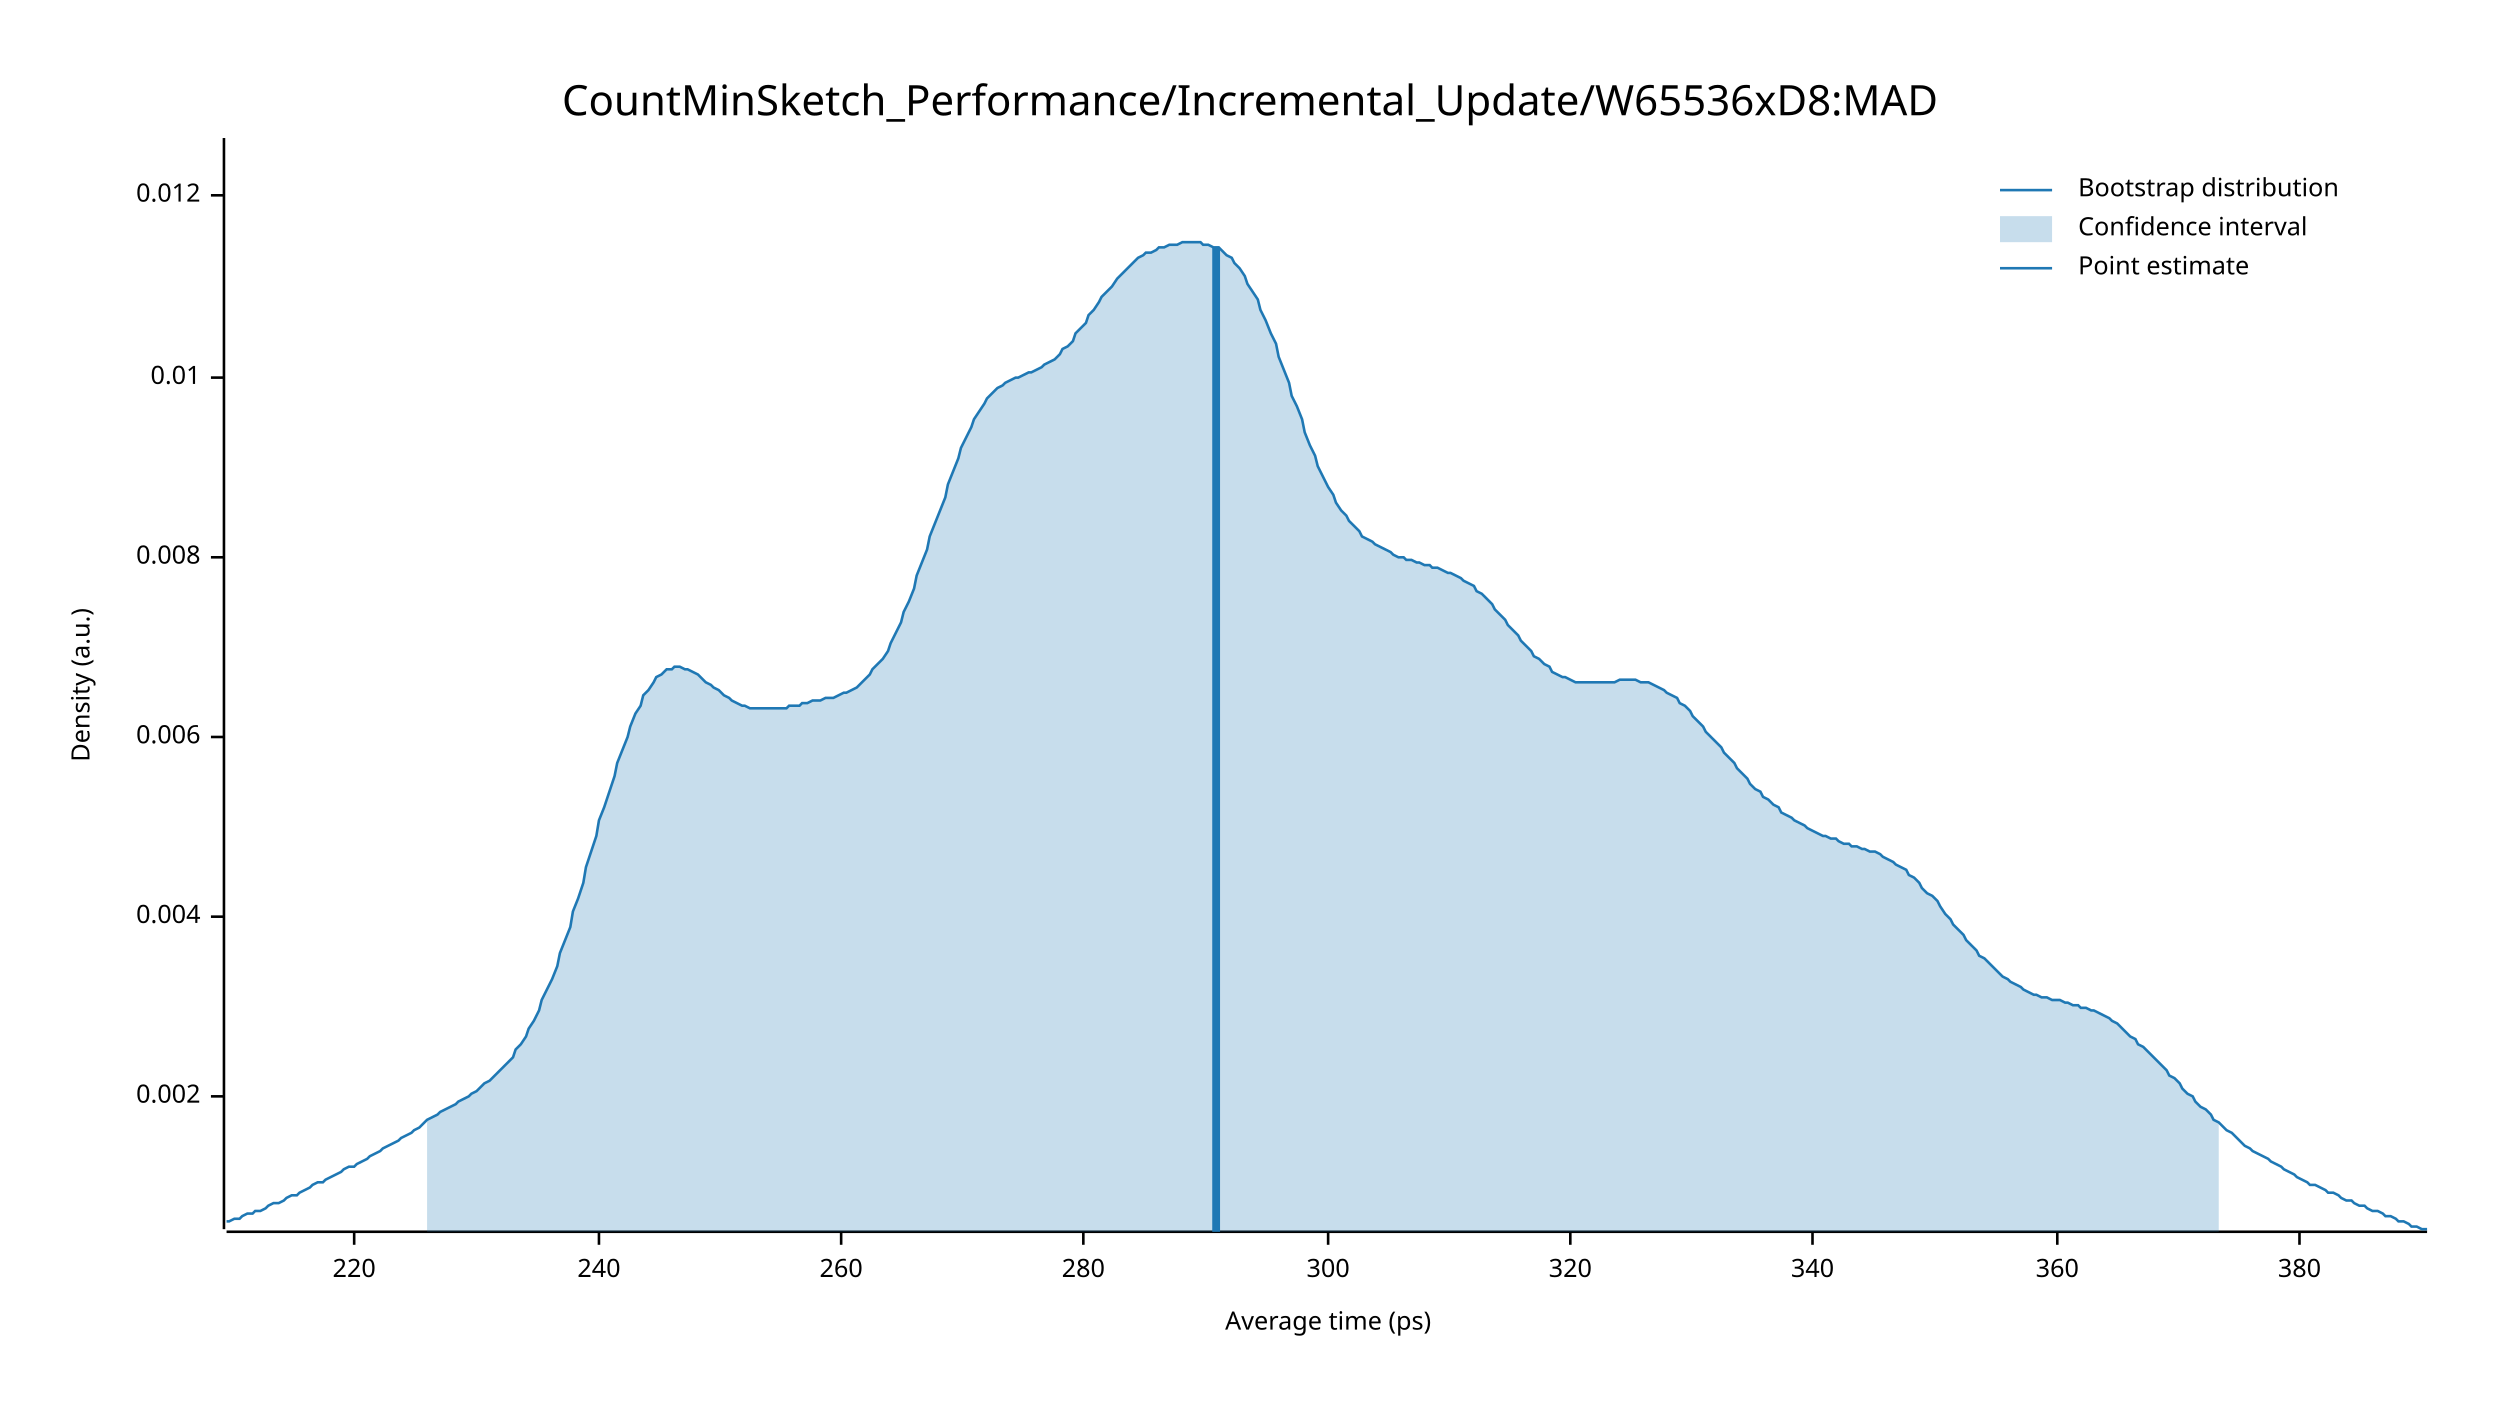
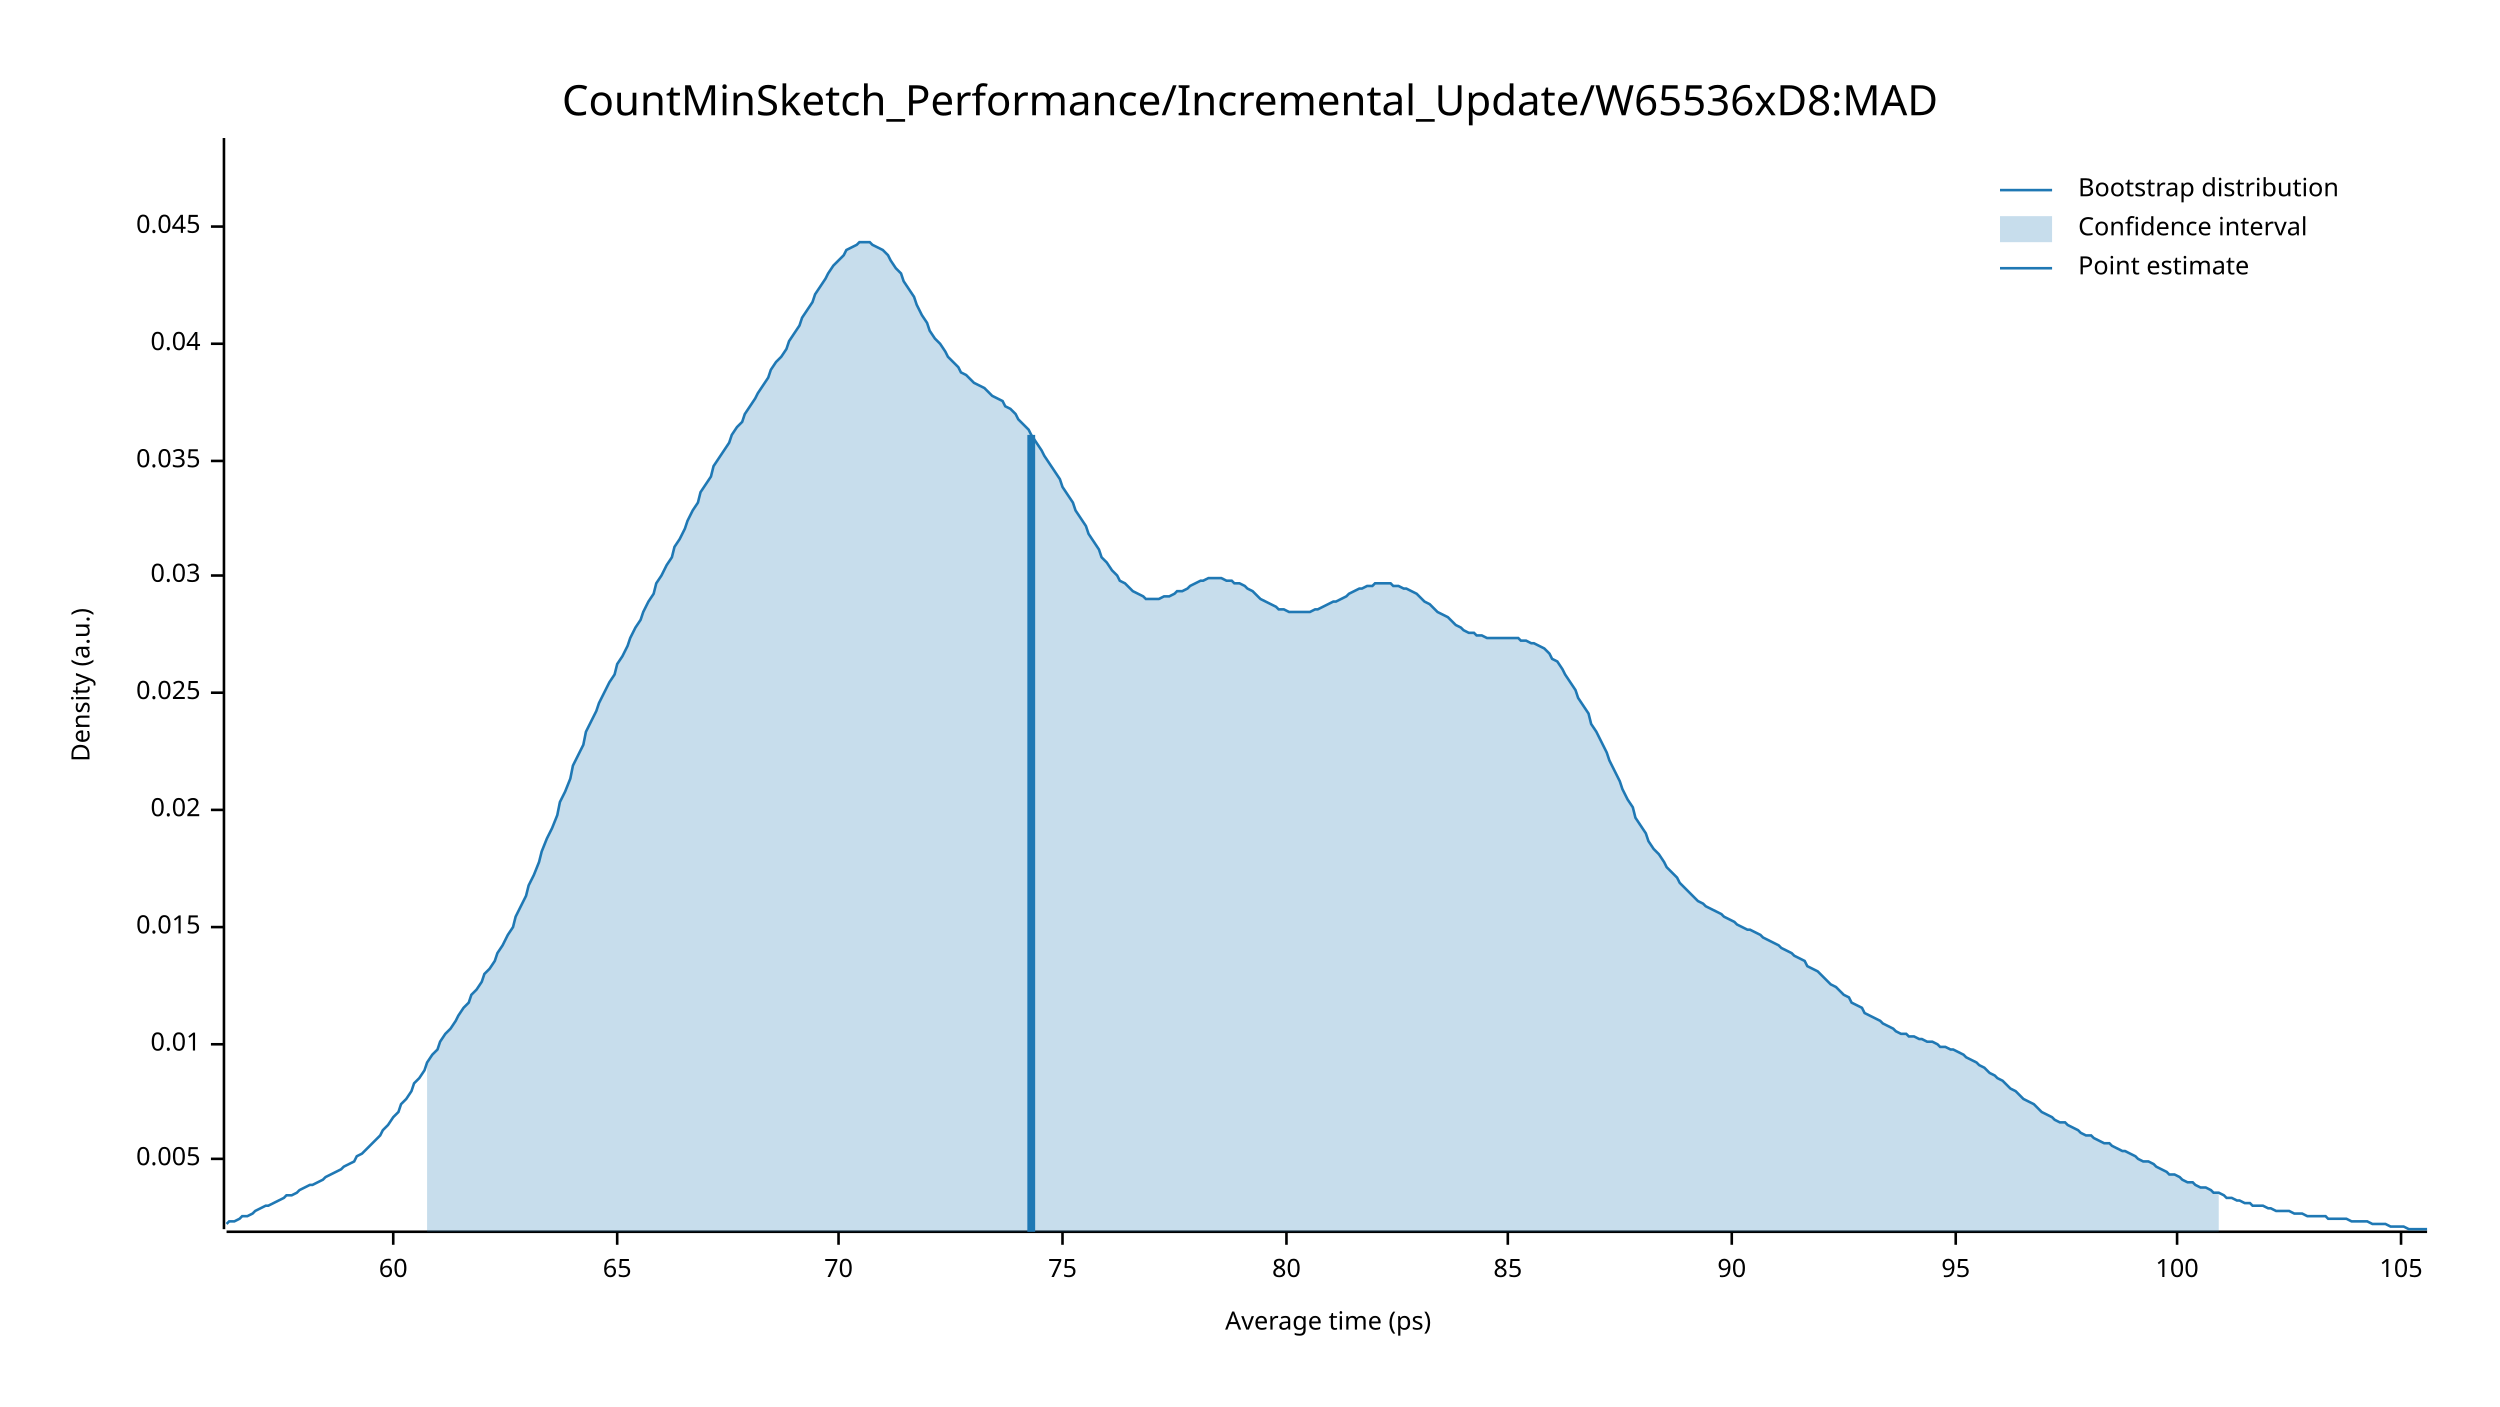
<svg xmlns="http://www.w3.org/2000/svg" width="960" height="540" viewBox="0 0 960 540">
  <text x="480" y="32" dy="0.76em" text-anchor="middle" font-family="sans-serif" font-size="16.129" opacity="1" fill="#000000">
CountMinSketch_Performance/Incremental_Update/W65536xD8:MAD
</text>
  <text x="27" y="263" dy="0.76em" text-anchor="middle" font-family="sans-serif" font-size="9.677" opacity="1" fill="#000000" transform="rotate(270, 27, 263)">
Density (a.u.)
</text>
  <text x="510" y="513" dy="-0.5ex" text-anchor="middle" font-family="sans-serif" font-size="9.677" opacity="1" fill="#000000">
Average time (ps)
</text>
  <polyline fill="none" opacity="1" stroke="#000000" stroke-width="1" points="86,53 86,472 " />
-   <text x="77" y="421" dy="0.5ex" text-anchor="end" font-family="sans-serif" font-size="9.677" opacity="1" fill="#000000">
- 0.002
+   <text x="77" y="445" dy="0.5ex" text-anchor="end" font-family="sans-serif" font-size="9.677" opacity="1" fill="#000000">
+ 0.005
</text>
-   <polyline fill="none" opacity="1" stroke="#000000" stroke-width="1" points="81,421 86,421 " />
-   <text x="77" y="352" dy="0.5ex" text-anchor="end" font-family="sans-serif" font-size="9.677" opacity="1" fill="#000000">
- 0.004
- </text>
-   <polyline fill="none" opacity="1" stroke="#000000" stroke-width="1" points="81,352 86,352 " />
-   <text x="77" y="283" dy="0.5ex" text-anchor="end" font-family="sans-serif" font-size="9.677" opacity="1" fill="#000000">
- 0.006
- </text>
-   <polyline fill="none" opacity="1" stroke="#000000" stroke-width="1" points="81,283 86,283 " />
-   <text x="77" y="214" dy="0.5ex" text-anchor="end" font-family="sans-serif" font-size="9.677" opacity="1" fill="#000000">
- 0.008
- </text>
-   <polyline fill="none" opacity="1" stroke="#000000" stroke-width="1" points="81,214 86,214 " />
-   <text x="77" y="145" dy="0.5ex" text-anchor="end" font-family="sans-serif" font-size="9.677" opacity="1" fill="#000000">
+   <polyline fill="none" opacity="1" stroke="#000000" stroke-width="1" points="81,445 86,445 " />
+   <text x="77" y="401" dy="0.5ex" text-anchor="end" font-family="sans-serif" font-size="9.677" opacity="1" fill="#000000">
0.01
</text>
-   <polyline fill="none" opacity="1" stroke="#000000" stroke-width="1" points="81,145 86,145 " />
-   <text x="77" y="75" dy="0.5ex" text-anchor="end" font-family="sans-serif" font-size="9.677" opacity="1" fill="#000000">
- 0.012
+   <polyline fill="none" opacity="1" stroke="#000000" stroke-width="1" points="81,401 86,401 " />
+   <text x="77" y="356" dy="0.5ex" text-anchor="end" font-family="sans-serif" font-size="9.677" opacity="1" fill="#000000">
+ 0.015
</text>
-   <polyline fill="none" opacity="1" stroke="#000000" stroke-width="1" points="81,75 86,75 " />
+   <polyline fill="none" opacity="1" stroke="#000000" stroke-width="1" points="81,356 86,356 " />
+   <text x="77" y="311" dy="0.5ex" text-anchor="end" font-family="sans-serif" font-size="9.677" opacity="1" fill="#000000">
+ 0.02
+ </text>
+   <polyline fill="none" opacity="1" stroke="#000000" stroke-width="1" points="81,311 86,311 " />
+   <text x="77" y="266" dy="0.5ex" text-anchor="end" font-family="sans-serif" font-size="9.677" opacity="1" fill="#000000">
+ 0.025
+ </text>
+   <polyline fill="none" opacity="1" stroke="#000000" stroke-width="1" points="81,266 86,266 " />
+   <text x="77" y="221" dy="0.5ex" text-anchor="end" font-family="sans-serif" font-size="9.677" opacity="1" fill="#000000">
+ 0.03
+ </text>
+   <polyline fill="none" opacity="1" stroke="#000000" stroke-width="1" points="81,221 86,221 " />
+   <text x="77" y="177" dy="0.5ex" text-anchor="end" font-family="sans-serif" font-size="9.677" opacity="1" fill="#000000">
+ 0.035
+ </text>
+   <polyline fill="none" opacity="1" stroke="#000000" stroke-width="1" points="81,177 86,177 " />
+   <text x="77" y="132" dy="0.5ex" text-anchor="end" font-family="sans-serif" font-size="9.677" opacity="1" fill="#000000">
+ 0.04
+ </text>
+   <polyline fill="none" opacity="1" stroke="#000000" stroke-width="1" points="81,132 86,132 " />
+   <text x="77" y="87" dy="0.5ex" text-anchor="end" font-family="sans-serif" font-size="9.677" opacity="1" fill="#000000">
+ 0.045
+ </text>
+   <polyline fill="none" opacity="1" stroke="#000000" stroke-width="1" points="81,87 86,87 " />
  <polyline fill="none" opacity="1" stroke="#000000" stroke-width="1" points="87,473 932,473 " />
-   <text x="136" y="483" dy="0.76em" text-anchor="middle" font-family="sans-serif" font-size="9.677" opacity="1" fill="#000000">
- 220
+   <text x="151" y="483" dy="0.76em" text-anchor="middle" font-family="sans-serif" font-size="9.677" opacity="1" fill="#000000">
+ 60
</text>
-   <polyline fill="none" opacity="1" stroke="#000000" stroke-width="1" points="136,473 136,478 " />
-   <text x="230" y="483" dy="0.76em" text-anchor="middle" font-family="sans-serif" font-size="9.677" opacity="1" fill="#000000">
- 240
+   <polyline fill="none" opacity="1" stroke="#000000" stroke-width="1" points="151,473 151,478 " />
+   <text x="237" y="483" dy="0.76em" text-anchor="middle" font-family="sans-serif" font-size="9.677" opacity="1" fill="#000000">
+ 65
</text>
-   <polyline fill="none" opacity="1" stroke="#000000" stroke-width="1" points="230,473 230,478 " />
-   <text x="323" y="483" dy="0.76em" text-anchor="middle" font-family="sans-serif" font-size="9.677" opacity="1" fill="#000000">
- 260
+   <polyline fill="none" opacity="1" stroke="#000000" stroke-width="1" points="237,473 237,478 " />
+   <text x="322" y="483" dy="0.76em" text-anchor="middle" font-family="sans-serif" font-size="9.677" opacity="1" fill="#000000">
+ 70
</text>
-   <polyline fill="none" opacity="1" stroke="#000000" stroke-width="1" points="323,473 323,478 " />
-   <text x="416" y="483" dy="0.76em" text-anchor="middle" font-family="sans-serif" font-size="9.677" opacity="1" fill="#000000">
- 280
+   <polyline fill="none" opacity="1" stroke="#000000" stroke-width="1" points="322,473 322,478 " />
+   <text x="408" y="483" dy="0.76em" text-anchor="middle" font-family="sans-serif" font-size="9.677" opacity="1" fill="#000000">
+ 75
</text>
-   <polyline fill="none" opacity="1" stroke="#000000" stroke-width="1" points="416,473 416,478 " />
-   <text x="510" y="483" dy="0.76em" text-anchor="middle" font-family="sans-serif" font-size="9.677" opacity="1" fill="#000000">
- 300
+   <polyline fill="none" opacity="1" stroke="#000000" stroke-width="1" points="408,473 408,478 " />
+   <text x="494" y="483" dy="0.76em" text-anchor="middle" font-family="sans-serif" font-size="9.677" opacity="1" fill="#000000">
+ 80
</text>
-   <polyline fill="none" opacity="1" stroke="#000000" stroke-width="1" points="510,473 510,478 " />
-   <text x="603" y="483" dy="0.76em" text-anchor="middle" font-family="sans-serif" font-size="9.677" opacity="1" fill="#000000">
- 320
+   <polyline fill="none" opacity="1" stroke="#000000" stroke-width="1" points="494,473 494,478 " />
+   <text x="579" y="483" dy="0.76em" text-anchor="middle" font-family="sans-serif" font-size="9.677" opacity="1" fill="#000000">
+ 85
</text>
-   <polyline fill="none" opacity="1" stroke="#000000" stroke-width="1" points="603,473 603,478 " />
-   <text x="696" y="483" dy="0.76em" text-anchor="middle" font-family="sans-serif" font-size="9.677" opacity="1" fill="#000000">
- 340
+   <polyline fill="none" opacity="1" stroke="#000000" stroke-width="1" points="579,473 579,478 " />
+   <text x="665" y="483" dy="0.76em" text-anchor="middle" font-family="sans-serif" font-size="9.677" opacity="1" fill="#000000">
+ 90
</text>
-   <polyline fill="none" opacity="1" stroke="#000000" stroke-width="1" points="696,473 696,478 " />
-   <text x="790" y="483" dy="0.76em" text-anchor="middle" font-family="sans-serif" font-size="9.677" opacity="1" fill="#000000">
- 360
+   <polyline fill="none" opacity="1" stroke="#000000" stroke-width="1" points="665,473 665,478 " />
+   <text x="751" y="483" dy="0.76em" text-anchor="middle" font-family="sans-serif" font-size="9.677" opacity="1" fill="#000000">
+ 95
</text>
-   <polyline fill="none" opacity="1" stroke="#000000" stroke-width="1" points="790,473 790,478 " />
-   <text x="883" y="483" dy="0.76em" text-anchor="middle" font-family="sans-serif" font-size="9.677" opacity="1" fill="#000000">
- 380
+   <polyline fill="none" opacity="1" stroke="#000000" stroke-width="1" points="751,473 751,478 " />
+   <text x="836" y="483" dy="0.76em" text-anchor="middle" font-family="sans-serif" font-size="9.677" opacity="1" fill="#000000">
+ 100
</text>
-   <polyline fill="none" opacity="1" stroke="#000000" stroke-width="1" points="883,473 883,478 " />
-   <polyline fill="none" opacity="1" stroke="#1F78B4" stroke-width="1" points="87,469 88,469 90,468 92,468 93,467 95,466 97,466 98,465 100,465 102,464 103,463 105,462 107,462 109,461 110,460 112,459 114,459 115,458 117,457 119,456 120,455 122,454 124,454 125,453 127,452 129,451 131,450 132,449 134,448 136,448 137,447 139,446 141,445 142,444 144,443 146,442 147,441 149,440 151,439 153,438 154,437 156,436 158,435 159,434 161,433 163,431 164,430 166,429 168,428 169,427 171,426 173,425 175,424 176,423 178,422 180,421 181,420 183,419 185,417 186,416 188,415 190,413 191,412 193,410 195,408 197,406 198,403 200,401 202,398 203,395 205,392 207,388 208,384 210,380 212,376 214,371 215,366 217,361 219,356 220,350 222,345 224,339 225,333 227,327 229,321 230,315 232,310 234,304 236,298 237,293 239,288 241,283 242,279 244,274 246,271 247,267 249,265 251,262 252,260 254,259 256,257 258,257 259,256 261,256 263,257 264,257 266,258 268,259 269,260 271,262 273,263 274,264 276,265 278,267 280,268 281,269 283,270 285,271 286,271 288,272 290,272 291,272 293,272 295,272 296,272 298,272 300,272 302,272 303,271 305,271 307,271 308,270 310,270 312,269 313,269 315,269 317,268 318,268 320,268 322,267 324,266 325,266 327,265 329,264 330,263 332,261 334,259 335,257 337,255 339,253 341,250 342,247 344,243 346,239 347,235 349,231 351,226 352,221 354,216 356,211 357,206 359,201 361,196 363,191 364,186 366,181 368,176 369,172 371,168 373,164 374,161 376,158 378,155 379,153 381,151 383,149 385,148 386,147 388,146 390,145 391,145 393,144 395,143 396,143 398,142 400,141 401,140 403,139 405,138 407,136 408,134 410,133 412,131 413,128 415,126 417,124 418,121 420,119 422,116 423,114 425,112 427,110 429,107 430,106 432,104 434,102 435,101 437,99 439,98 440,97 442,97 444,96 445,95 447,95 449,94 451,94 452,94 454,93 456,93 457,93 459,93 461,93 462,94 464,94 466,95 468,95 469,96 471,98 473,99 474,101 476,103 478,106 479,109 481,112 483,115 484,119 486,123 488,128 490,132 491,137 493,142 495,147 496,152 498,156 500,161 501,166 503,171 505,175 506,179 508,183 510,187 512,190 513,193 515,196 517,198 518,200 520,202 522,204 523,206 525,207 527,208 528,209 530,210 532,211 534,212 535,213 537,214 539,214 540,215 542,215 544,216 545,216 547,217 549,217 550,218 552,218 554,219 556,220 557,220 559,221 561,222 562,223 564,224 566,225 567,227 569,228 571,230 573,232 574,234 576,236 578,238 579,240 581,242 583,244 584,246 586,248 588,250 589,252 591,253 593,255 595,256 596,258 598,259 600,260 601,260 603,261 605,262 606,262 608,262 610,262 611,262 613,262 615,262 617,262 618,262 620,262 622,261 623,261 625,261 627,261 628,261 630,262 632,262 633,262 635,263 637,264 639,265 640,266 642,267 644,268 645,270 647,271 649,273 650,275 652,277 654,279 655,281 657,283 659,285 661,287 662,289 664,291 666,293 667,295 669,297 671,299 672,301 674,303 676,304 677,306 679,307 681,309 683,310 684,312 686,313 688,314 689,315 691,316 693,317 694,318 696,319 698,320 700,321 701,321 703,322 705,322 706,323 708,324 710,324 711,325 713,325 715,326 716,326 718,327 720,327 722,328 723,329 725,330 727,331 728,332 730,333 732,334 733,336 735,337 737,339 738,341 740,343 742,344 744,346 745,348 747,351 749,353 750,355 752,357 754,359 755,361 757,363 759,365 760,367 762,368 764,370 766,372 767,373 769,375 771,376 772,377 774,378 776,379 777,380 779,381 781,382 782,382 784,383 786,383 788,384 789,384 791,384 793,385 794,385 796,386 798,386 799,387 801,387 803,388 804,388 806,389 808,390 810,391 811,392 813,393 815,395 816,396 818,398 820,399 821,401 823,402 825,404 827,406 828,407 830,409 832,411 833,413 835,414 837,416 838,418 840,420 842,421 843,423 845,425 847,426 849,428 850,430 852,431 854,433 855,434 857,435 859,437 860,438 862,440 864,441 865,442 867,443 869,444 871,445 872,446 874,447 876,448 877,449 879,450 881,451 882,452 884,453 886,454 887,455 889,455 891,456 893,457 894,458 896,458 898,459 899,460 901,461 903,461 904,462 906,463 908,463 909,464 911,465 913,465 915,466 916,467 918,467 920,468 921,469 923,469 925,470 926,471 928,471 930,472 932,472 " />
-   <polygon opacity="0.25" fill="#1F78B4" points="164,430 166,429 168,428 169,427 171,426 173,425 175,424 176,423 178,422 180,421 181,420 183,419 185,417 186,416 188,415 190,413 191,412 193,410 195,408 197,406 198,403 200,401 202,398 203,395 205,392 207,388 208,384 210,380 212,376 214,371 215,366 217,361 219,356 220,350 222,345 224,339 225,333 227,327 229,321 230,315 232,310 234,304 236,298 237,293 239,288 241,283 242,279 244,274 246,271 247,267 249,265 251,262 252,260 254,259 256,257 258,257 259,256 261,256 263,257 264,257 266,258 268,259 269,260 271,262 273,263 274,264 276,265 278,267 280,268 281,269 283,270 285,271 286,271 288,272 290,272 291,272 293,272 295,272 296,272 298,272 300,272 302,272 303,271 305,271 307,271 308,270 310,270 312,269 313,269 315,269 317,268 318,268 320,268 322,267 324,266 325,266 327,265 329,264 330,263 332,261 334,259 335,257 337,255 339,253 341,250 342,247 344,243 346,239 347,235 349,231 351,226 352,221 354,216 356,211 357,206 359,201 361,196 363,191 364,186 366,181 368,176 369,172 371,168 373,164 374,161 376,158 378,155 379,153 381,151 383,149 385,148 386,147 388,146 390,145 391,145 393,144 395,143 396,143 398,142 400,141 401,140 403,139 405,138 407,136 408,134 410,133 412,131 413,128 415,126 417,124 418,121 420,119 422,116 423,114 425,112 427,110 429,107 430,106 432,104 434,102 435,101 437,99 439,98 440,97 442,97 444,96 445,95 447,95 449,94 451,94 452,94 454,93 456,93 457,93 459,93 461,93 462,94 464,94 466,95 468,95 469,96 471,98 473,99 474,101 476,103 478,106 479,109 481,112 483,115 484,119 486,123 488,128 490,132 491,137 493,142 495,147 496,152 498,156 500,161 501,166 503,171 505,175 506,179 508,183 510,187 512,190 513,193 515,196 517,198 518,200 520,202 522,204 523,206 525,207 527,208 528,209 530,210 532,211 534,212 535,213 537,214 539,214 540,215 542,215 544,216 545,216 547,217 549,217 550,218 552,218 554,219 556,220 557,220 559,221 561,222 562,223 564,224 566,225 567,227 569,228 571,230 573,232 574,234 576,236 578,238 579,240 581,242 583,244 584,246 586,248 588,250 589,252 591,253 593,255 595,256 596,258 598,259 600,260 601,260 603,261 605,262 606,262 608,262 610,262 611,262 613,262 615,262 617,262 618,262 620,262 622,261 623,261 625,261 627,261 628,261 630,262 632,262 633,262 635,263 637,264 639,265 640,266 642,267 644,268 645,270 647,271 649,273 650,275 652,277 654,279 655,281 657,283 659,285 661,287 662,289 664,291 666,293 667,295 669,297 671,299 672,301 674,303 676,304 677,306 679,307 681,309 683,310 684,312 686,313 688,314 689,315 691,316 693,317 694,318 696,319 698,320 700,321 701,321 703,322 705,322 706,323 708,324 710,324 711,325 713,325 715,326 716,326 718,327 720,327 722,328 723,329 725,330 727,331 728,332 730,333 732,334 733,336 735,337 737,339 738,341 740,343 742,344 744,346 745,348 747,351 749,353 750,355 752,357 754,359 755,361 757,363 759,365 760,367 762,368 764,370 766,372 767,373 769,375 771,376 772,377 774,378 776,379 777,380 779,381 781,382 782,382 784,383 786,383 788,384 789,384 791,384 793,385 794,385 796,386 798,386 799,387 801,387 803,388 804,388 806,389 808,390 810,391 811,392 813,393 815,395 816,396 818,398 820,399 821,401 823,402 825,404 827,406 828,407 830,409 832,411 833,413 835,414 837,416 838,418 840,420 842,421 843,423 845,425 847,426 849,428 850,430 852,431 852,473 164,473 " />
-   <polyline fill="none" opacity="1" stroke="#1F78B4" stroke-width="3" points="467,473 467,95 " />
+   <polyline fill="none" opacity="1" stroke="#000000" stroke-width="1" points="836,473 836,478 " />
+   <text x="922" y="483" dy="0.76em" text-anchor="middle" font-family="sans-serif" font-size="9.677" opacity="1" fill="#000000">
+ 105
+ </text>
+   <polyline fill="none" opacity="1" stroke="#000000" stroke-width="1" points="922,473 922,478 " />
+   <polyline fill="none" opacity="1" stroke="#1F78B4" stroke-width="1" points="87,470 88,469 90,469 92,468 93,467 95,467 97,466 98,465 100,464 102,463 103,463 105,462 107,461 109,460 110,459 112,459 114,458 115,457 117,456 119,455 120,455 122,454 124,453 125,452 127,451 129,450 131,449 132,448 134,447 136,446 137,444 139,443 141,441 142,440 144,438 146,436 147,434 149,432 151,429 153,427 154,424 156,422 158,419 159,416 161,414 163,411 164,408 166,405 168,403 169,400 171,397 173,395 175,392 176,390 178,387 180,385 181,382 183,380 185,377 186,374 188,372 190,369 191,366 193,363 195,359 197,356 198,352 200,348 202,344 203,340 205,336 207,331 208,327 210,322 212,318 214,313 215,308 217,304 219,299 220,294 222,290 224,286 225,281 227,277 229,273 230,270 232,266 234,262 236,259 237,255 239,252 241,248 242,245 244,241 246,238 247,235 249,231 251,228 252,224 254,221 256,217 258,214 259,210 261,207 263,203 264,200 266,196 268,193 269,189 271,186 273,183 274,179 276,176 278,173 280,170 281,167 283,164 285,162 286,159 288,156 290,153 291,151 293,148 295,145 296,142 298,139 300,137 302,134 303,131 305,128 307,125 308,122 310,119 312,116 313,113 315,110 317,107 318,105 320,102 322,100 324,98 325,96 327,95 329,94 330,93 332,93 334,93 335,94 337,95 339,96 341,98 342,100 344,103 346,105 347,108 349,111 351,114 352,117 354,121 356,124 357,127 359,130 361,132 363,135 364,137 366,139 368,141 369,143 371,144 373,146 374,147 376,148 378,149 379,150 381,152 383,153 385,154 386,156 388,157 390,159 391,161 393,163 395,165 396,167 398,170 400,173 401,175 403,178 405,181 407,184 408,187 410,190 412,193 413,196 415,199 417,202 418,205 420,208 422,211 423,214 425,216 427,219 429,221 430,223 432,224 434,226 435,227 437,228 439,229 440,230 442,230 444,230 445,230 447,229 449,229 451,228 452,227 454,227 456,226 457,225 459,224 461,223 462,223 464,222 466,222 468,222 469,222 471,223 473,223 474,224 476,224 478,225 479,226 481,227 483,229 484,230 486,231 488,232 490,233 491,234 493,234 495,235 496,235 498,235 500,235 501,235 503,235 505,234 506,234 508,233 510,232 512,231 513,231 515,230 517,229 518,228 520,227 522,226 523,226 525,225 527,225 528,224 530,224 532,224 534,224 535,225 537,225 539,226 540,226 542,227 544,228 545,229 547,231 549,232 550,233 552,235 554,236 556,237 557,238 559,240 561,241 562,242 564,243 566,243 567,244 569,244 571,245 573,245 574,245 576,245 578,245 579,245 581,245 583,245 584,246 586,246 588,247 589,247 591,248 593,249 595,251 596,253 598,254 600,257 601,259 603,262 605,265 606,268 608,271 610,274 611,278 613,281 615,285 617,289 618,292 620,296 622,300 623,303 625,307 627,310 628,314 630,317 632,320 633,323 635,326 637,328 639,331 640,333 642,335 644,337 645,339 647,341 649,343 650,344 652,346 654,347 655,348 657,349 659,350 661,351 662,352 664,353 666,354 667,355 669,356 671,357 672,357 674,358 676,359 677,360 679,361 681,362 683,363 684,364 686,365 688,366 689,367 691,368 693,369 694,371 696,372 698,373 700,375 701,376 703,378 705,379 706,380 708,382 710,383 711,385 713,386 715,387 716,389 718,390 720,391 722,392 723,393 725,394 727,395 728,396 730,397 732,397 733,398 735,398 737,399 738,399 740,400 742,400 744,401 745,402 747,402 749,403 750,403 752,404 754,405 755,406 757,407 759,408 760,409 762,410 764,412 766,413 767,414 769,415 771,417 772,418 774,419 776,421 777,422 779,423 781,424 782,425 784,427 786,428 788,429 789,430 791,431 793,431 794,432 796,433 798,434 799,435 801,436 803,436 804,437 806,438 808,439 810,439 811,440 813,441 815,442 816,442 818,443 820,444 821,445 823,446 825,446 827,447 828,448 830,449 832,450 833,451 835,451 837,452 838,453 840,454 842,454 843,455 845,456 847,456 849,457 850,458 852,458 854,459 855,460 857,460 859,461 860,461 862,462 864,462 865,463 867,463 869,463 871,464 872,464 874,465 876,465 877,465 879,465 881,466 882,466 884,466 886,467 887,467 889,467 891,467 893,467 894,468 896,468 898,468 899,468 901,468 903,469 904,469 906,469 908,469 909,469 911,470 913,470 915,470 916,470 918,471 920,471 921,471 923,471 925,472 926,472 928,472 930,472 932,472 " />
+   <polygon opacity="0.25" fill="#1F78B4" points="164,408 166,405 168,403 169,400 171,397 173,395 175,392 176,390 178,387 180,385 181,382 183,380 185,377 186,374 188,372 190,369 191,366 193,363 195,359 197,356 198,352 200,348 202,344 203,340 205,336 207,331 208,327 210,322 212,318 214,313 215,308 217,304 219,299 220,294 222,290 224,286 225,281 227,277 229,273 230,270 232,266 234,262 236,259 237,255 239,252 241,248 242,245 244,241 246,238 247,235 249,231 251,228 252,224 254,221 256,217 258,214 259,210 261,207 263,203 264,200 266,196 268,193 269,189 271,186 273,183 274,179 276,176 278,173 280,170 281,167 283,164 285,162 286,159 288,156 290,153 291,151 293,148 295,145 296,142 298,139 300,137 302,134 303,131 305,128 307,125 308,122 310,119 312,116 313,113 315,110 317,107 318,105 320,102 322,100 324,98 325,96 327,95 329,94 330,93 332,93 334,93 335,94 337,95 339,96 341,98 342,100 344,103 346,105 347,108 349,111 351,114 352,117 354,121 356,124 357,127 359,130 361,132 363,135 364,137 366,139 368,141 369,143 371,144 373,146 374,147 376,148 378,149 379,150 381,152 383,153 385,154 386,156 388,157 390,159 391,161 393,163 395,165 396,167 398,170 400,173 401,175 403,178 405,181 407,184 408,187 410,190 412,193 413,196 415,199 417,202 418,205 420,208 422,211 423,214 425,216 427,219 429,221 430,223 432,224 434,226 435,227 437,228 439,229 440,230 442,230 444,230 445,230 447,229 449,229 451,228 452,227 454,227 456,226 457,225 459,224 461,223 462,223 464,222 466,222 468,222 469,222 471,223 473,223 474,224 476,224 478,225 479,226 481,227 483,229 484,230 486,231 488,232 490,233 491,234 493,234 495,235 496,235 498,235 500,235 501,235 503,235 505,234 506,234 508,233 510,232 512,231 513,231 515,230 517,229 518,228 520,227 522,226 523,226 525,225 527,225 528,224 530,224 532,224 534,224 535,225 537,225 539,226 540,226 542,227 544,228 545,229 547,231 549,232 550,233 552,235 554,236 556,237 557,238 559,240 561,241 562,242 564,243 566,243 567,244 569,244 571,245 573,245 574,245 576,245 578,245 579,245 581,245 583,245 584,246 586,246 588,247 589,247 591,248 593,249 595,251 596,253 598,254 600,257 601,259 603,262 605,265 606,268 608,271 610,274 611,278 613,281 615,285 617,289 618,292 620,296 622,300 623,303 625,307 627,310 628,314 630,317 632,320 633,323 635,326 637,328 639,331 640,333 642,335 644,337 645,339 647,341 649,343 650,344 652,346 654,347 655,348 657,349 659,350 661,351 662,352 664,353 666,354 667,355 669,356 671,357 672,357 674,358 676,359 677,360 679,361 681,362 683,363 684,364 686,365 688,366 689,367 691,368 693,369 694,371 696,372 698,373 700,375 701,376 703,378 705,379 706,380 708,382 710,383 711,385 713,386 715,387 716,389 718,390 720,391 722,392 723,393 725,394 727,395 728,396 730,397 732,397 733,398 735,398 737,399 738,399 740,400 742,400 744,401 745,402 747,402 749,403 750,403 752,404 754,405 755,406 757,407 759,408 760,409 762,410 764,412 766,413 767,414 769,415 771,417 772,418 774,419 776,421 777,422 779,423 781,424 782,425 784,427 786,428 788,429 789,430 791,431 793,431 794,432 796,433 798,434 799,435 801,436 803,436 804,437 806,438 808,439 810,439 811,440 813,441 815,442 816,442 818,443 820,444 821,445 823,446 825,446 827,447 828,448 830,449 832,450 833,451 835,451 837,452 838,453 840,454 842,454 843,455 845,456 847,456 849,457 850,458 852,458 852,473 164,473 " />
+   <polyline fill="none" opacity="1" stroke="#1F78B4" stroke-width="3" points="396,473 396,167 " />
  <text x="798" y="68" dy="0.76em" text-anchor="start" font-family="sans-serif" font-size="9.677" opacity="1" fill="#000000">
Bootstrap distribution
</text>
  <text x="798" y="83" dy="0.76em" text-anchor="start" font-family="sans-serif" font-size="9.677" opacity="1" fill="#000000">
Confidence interval
</text>
  <text x="798" y="98" dy="0.76em" text-anchor="start" font-family="sans-serif" font-size="9.677" opacity="1" fill="#000000">
Point estimate
</text>
  <polyline fill="none" opacity="1" stroke="#1F78B4" stroke-width="1" points="768,73 788,73 " />
  <rect x="768" y="83" width="20" height="10" opacity="0.25" fill="#1F78B4" stroke="none" />
  <polyline fill="none" opacity="1" stroke="#1F78B4" stroke-width="1" points="768,103 788,103 " />
</svg>
